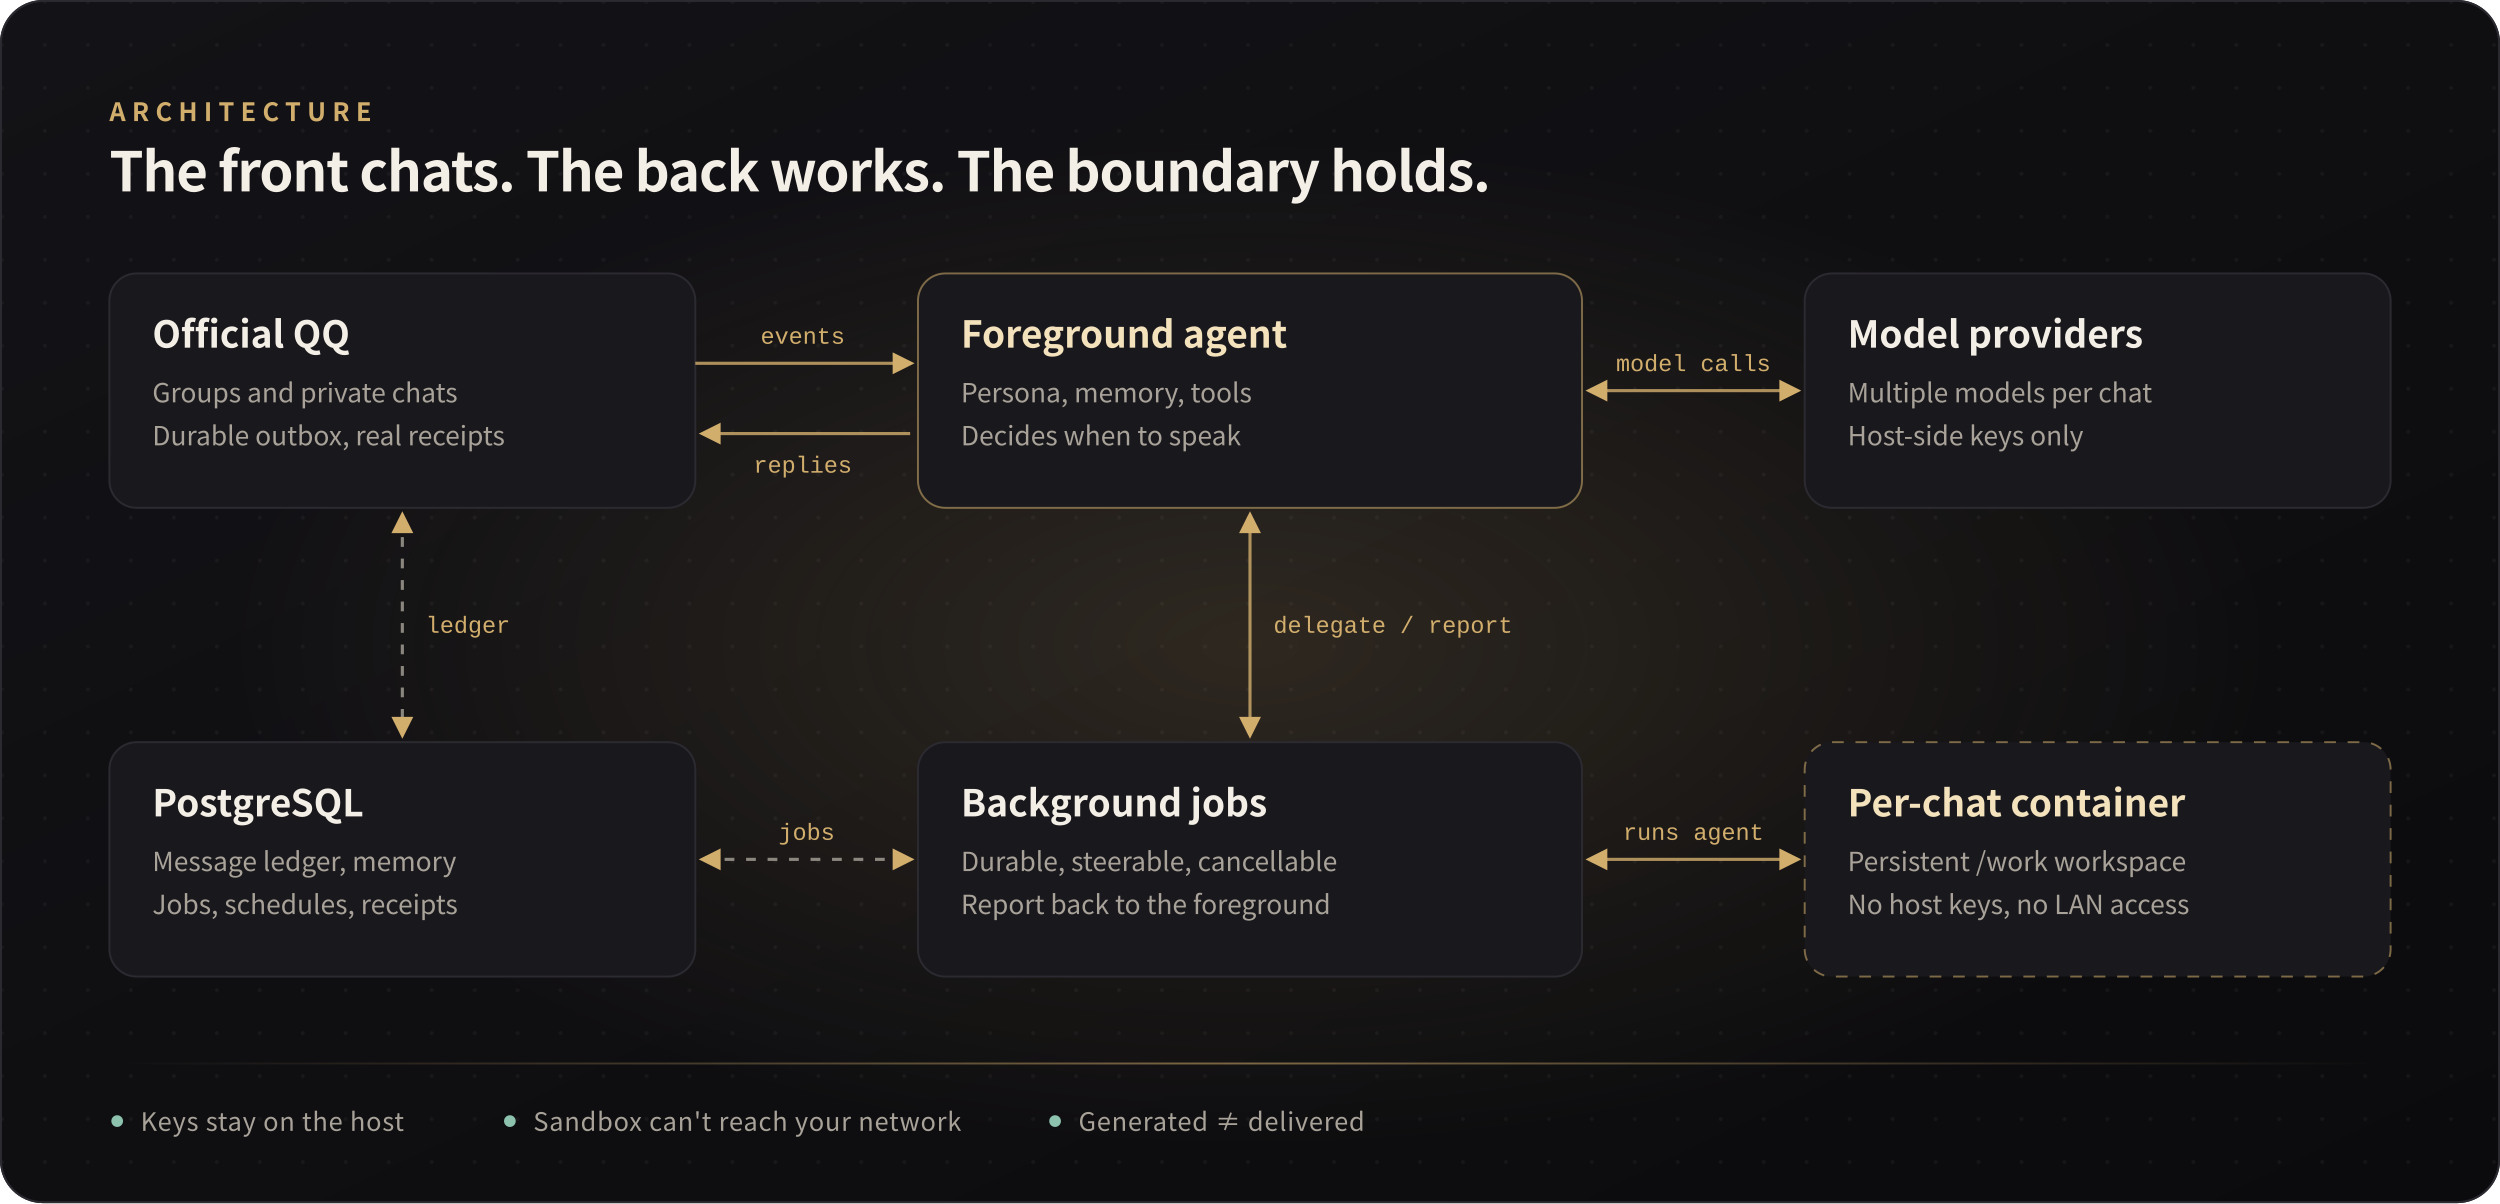
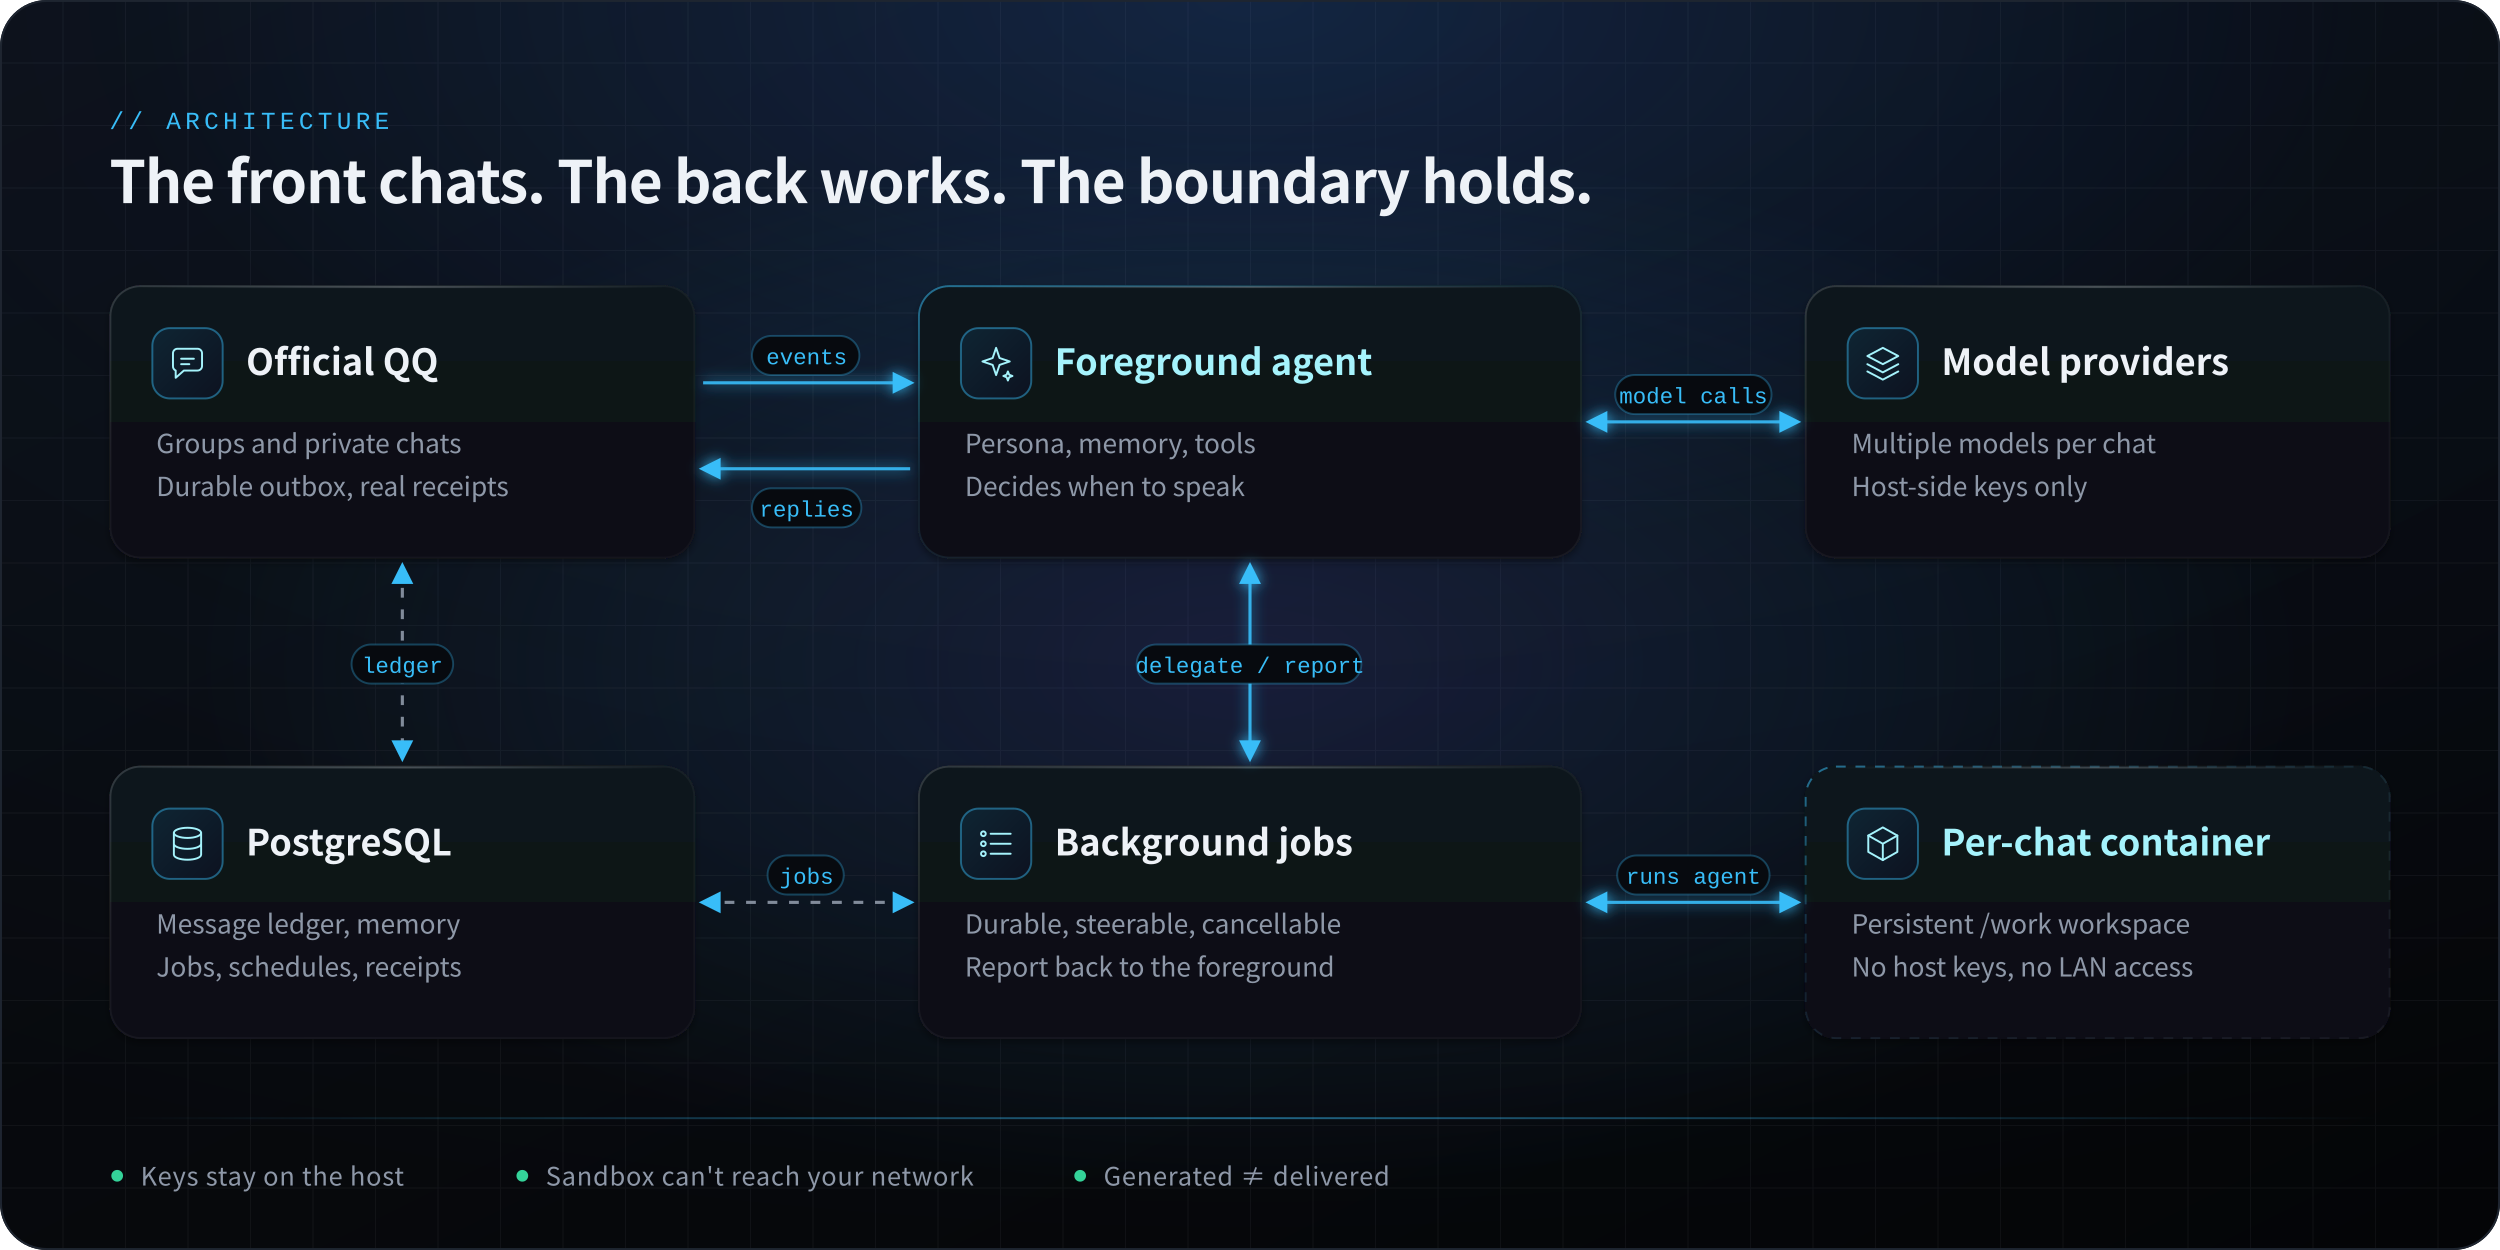
- <svg xmlns="http://www.w3.org/2000/svg" width="1280" height="616" viewBox="0 0 1280 616" role="img" aria-labelledby="t d">
+ <svg xmlns="http://www.w3.org/2000/svg" width="1280" height="640" viewBox="0 0 1280 640" role="img" aria-labelledby="t d">
  <defs>
    <linearGradient id="bg" x1="0" y1="0" x2="1" y2="1">
-       <stop stop-color="#131216" />
-       <stop offset="1" stop-color="#0B0B0D" />
-     </linearGradient>
-     <linearGradient id="gold" x1="0" y1="0" x2="1" y2="0">
-       <stop stop-color="#F3E2BC" />
-       <stop offset=".55" stop-color="#D2AE6D" />
-       <stop offset="1" stop-color="#A9824A" />
+       <stop stop-color="#0A0D12" />
+       <stop offset="1" stop-color="#040507" />
+     </linearGradient>
+     <linearGradient id="gold" x1="0" y1="0" x2="1" y2="1">
+       <stop stop-color="#A5F3FC" />
+       <stop offset=".55" stop-color="#38BDF8" />
+       <stop offset="1" stop-color="#6366F1" />
+     </linearGradient>
+     <linearGradient id="goldv" x1="0" y1="0" x2="0" y2="1">
+       <stop stop-color="#A5F3FC" />
+       <stop offset="1" stop-color="#38BDF8" />
+     </linearGradient>
+     <linearGradient id="face" x1="0" y1="0" x2="0" y2="1">
+       <stop stop-color="#11151C" />
+       <stop offset="1" stop-color="#0B0E13" />
+     </linearGradient>
+     <linearGradient id="edge" x1="0" y1="0" x2="1" y2="1">
+       <stop stop-color="#38BDF8" stop-opacity=".55" />
+       <stop offset=".35" stop-color="#38BDF8" stop-opacity=".12" />
+       <stop offset="1" stop-color="#EEF2F7" stop-opacity=".05" />
+     </linearGradient>
+     <linearGradient id="edgeq" x1="0" y1="0" x2="1" y2="1">
+       <stop stop-color="#EEF2F7" stop-opacity=".16" />
+       <stop offset=".4" stop-color="#EEF2F7" stop-opacity=".05" />
+       <stop offset="1" stop-color="#EEF2F7" stop-opacity=".03" />
+     </linearGradient>
+     <linearGradient id="sheen" x1="0" y1="0" x2="1" y2="0">
+       <stop stop-color="#EEF2F7" stop-opacity="0" />
+       <stop offset=".5" stop-color="#EEF2F7" stop-opacity=".22" />
+       <stop offset="1" stop-color="#EEF2F7" stop-opacity="0" />
    </linearGradient>
    <linearGradient id="hair" x1="0" y1="0" x2="1" y2="0">
-       <stop stop-color="#D2AE6D" stop-opacity="0" />
-       <stop offset=".5" stop-color="#D2AE6D" stop-opacity=".55" />
-       <stop offset="1" stop-color="#D2AE6D" stop-opacity="0" />
+       <stop stop-color="#38BDF8" stop-opacity="0" />
+       <stop offset=".5" stop-color="#38BDF8" stop-opacity=".5" />
+       <stop offset="1" stop-color="#38BDF8" stop-opacity="0" />
    </linearGradient>
    <radialGradient id="glow" cx=".5" cy=".5" r=".5">
-       <stop stop-color="#D2AE6D" stop-opacity=".16" />
-       <stop offset="1" stop-color="#D2AE6D" stop-opacity="0" />
+       <stop stop-color="#6366F1" stop-opacity=".16" />
+       <stop offset="1" stop-color="#38BDF8" stop-opacity="0" />
    </radialGradient>
    <radialGradient id="jglow" cx=".5" cy=".5" r=".5">
-       <stop stop-color="#8CC2AE" stop-opacity=".10" />
-       <stop offset="1" stop-color="#8CC2AE" stop-opacity="0" />
+       <stop stop-color="#34D399" stop-opacity=".10" />
+       <stop offset="1" stop-color="#34D399" stop-opacity="0" />
    </radialGradient>
-     <pattern id="dots" width="22" height="22" patternUnits="userSpaceOnUse">
-       <circle cx="1" cy="1" r="1" fill="#F4EFE6" fill-opacity=".045" />
+     <linearGradient id="iconbg" x1="0" y1="0" x2="1" y2="1">
+       <stop stop-color="#0E2533" />
+       <stop offset="1" stop-color="#0D1220" />
+     </linearGradient>
+     <pattern id="dots" width="32" height="32" patternUnits="userSpaceOnUse">
+       <path d="M32 0H0V32" fill="none" stroke="#EEF2F7" stroke-opacity=".045" />
    </pattern>
-     <clipPath id="card">
-       <rect width="1280" height="616" rx="22" />
+     <linearGradient id="silver" x1="0" y1="0" x2="0" y2="1">
+       <stop stop-color="#FFFFFF" />
+       <stop offset="1" stop-color="#8B95A5" />
+     </linearGradient>
+     <linearGradient id="beam" x1="0" y1="0" x2="1" y2="0">
+       <stop stop-color="#A5F3FC" stop-opacity="0" />
+       <stop offset=".5" stop-color="#A5F3FC" />
+       <stop offset="1" stop-color="#6366F1" stop-opacity="0" />
+     </linearGradient>
+     <radialGradient id="spot" cx=".5" cy="0" r="1">
+       <stop stop-color="#3B82F6" stop-opacity=".22" />
+       <stop offset=".45" stop-color="#3B82F6" stop-opacity=".05" />
+       <stop offset="1" stop-color="#3B82F6" stop-opacity="0" />
+     </radialGradient>
+     <linearGradient id="floorfade" x1="0" y1="0" x2="0" y2="1">
+       <stop stop-color="#fff" stop-opacity="0" />
+       <stop offset="1" stop-color="#fff" stop-opacity=".9" />
+     </linearGradient>
+     <mask id="floormask">
+       <rect width="100%" height="100%" fill="url(#floorfade)" />
+     </mask>
+     <filter id="neon" filterUnits="userSpaceOnUse" x="-200" y="-200" width="2000" height="1200">
+       <feGaussianBlur stdDeviation="3.5" result="b" />
+       <feMerge>
+         <feMergeNode in="b" />
+         <feMergeNode in="SourceGraphic" />
+       </feMerge>
+     </filter>
+     <filter id="lift" x="-30%" y="-30%" width="160%" height="190%">
+       <feDropShadow dx="0" dy="18" stdDeviation="18" flood-color="#000" flood-opacity=".6" />
+       <feDropShadow dx="0" dy="2" stdDeviation="2" flood-color="#000" flood-opacity=".35" />
+     </filter>
+     <filter id="soft" x="-30%" y="-30%" width="160%" height="190%">
+       <feDropShadow dx="0" dy="10" stdDeviation="12" flood-color="#000" flood-opacity=".5" />
+     </filter>
+     <marker id="ah" viewBox="0 0 10 10" refX="8" refY="5" markerWidth="7" markerHeight="7" orient="auto-start-reverse">
+       <path d="M0 0 L10 5 L0 10 z" fill="#38BDF8" />
+     </marker>
+     <clipPath id="frame">
+       <rect width="1280" height="640" rx="24" />
    </clipPath>
-     <marker id="ah" viewBox="0 0 10 10" refX="8" refY="5" markerWidth="7" markerHeight="7" orient="auto-start-reverse">
-       <path d="M0 0 L10 5 L0 10 z" fill="#D2AE6D" />
-     </marker>
  </defs>
-   <g clip-path="url(#card)">
-     <rect width="1280" height="616" fill="url(#bg)" />
-     <rect width="1280" height="616" fill="url(#dots)" />
-     <ellipse cx="640" cy="330" rx="520" ry="260" fill="url(#glow)" />
-     <text x="56" y="62" font-family="-apple-system, BlinkMacSystemFont, 'Segoe UI', 'Helvetica Neue', 'PingFang SC', 'Hiragino Sans GB', 'Microsoft YaHei', 'Noto Sans CJK SC', Arial, sans-serif" font-size="13" fill="#D2AE6D" font-weight="600" letter-spacing="3.2">ARCHITECTURE</text>
-     <text x="56" y="98" font-family="-apple-system, BlinkMacSystemFont, 'Segoe UI', 'Helvetica Neue', 'PingFang SC', 'Hiragino Sans GB', 'Microsoft YaHei', 'Noto Sans CJK SC', Arial, sans-serif" font-size="28" fill="#F4EFE6" font-weight="600" letter-spacing="-0.6">The front chats. The back works. The boundary holds.</text>
-     <rect x="56" y="140" width="300" height="120" rx="14" fill="#19181D" stroke="#2C2A31" stroke-opacity="1" />
-     <text x="78" y="178" font-family="-apple-system, BlinkMacSystemFont, 'Segoe UI', 'Helvetica Neue', 'PingFang SC', 'Hiragino Sans GB', 'Microsoft YaHei', 'Noto Sans CJK SC', Arial, sans-serif" font-size="19" fill="#F4EFE6" font-weight="600">Official QQ</text>
-     <text x="78" y="206" font-family="-apple-system, BlinkMacSystemFont, 'Segoe UI', 'Helvetica Neue', 'PingFang SC', 'Hiragino Sans GB', 'Microsoft YaHei', 'Noto Sans CJK SC', Arial, sans-serif" font-size="13.5" fill="#A8A299">Groups and private chats</text>
-     <text x="78" y="228" font-family="-apple-system, BlinkMacSystemFont, 'Segoe UI', 'Helvetica Neue', 'PingFang SC', 'Hiragino Sans GB', 'Microsoft YaHei', 'Noto Sans CJK SC', Arial, sans-serif" font-size="13.5" fill="#A8A299">Durable outbox, real receipts</text>
-     <rect x="470" y="140" width="340" height="120" rx="14" fill="#19181D" stroke="#D2AE6D" stroke-opacity=".55" />
-     <text x="492" y="178" font-family="-apple-system, BlinkMacSystemFont, 'Segoe UI', 'Helvetica Neue', 'PingFang SC', 'Hiragino Sans GB', 'Microsoft YaHei', 'Noto Sans CJK SC', Arial, sans-serif" font-size="19" fill="#F3E2BC" font-weight="600">Foreground agent</text>
-     <text x="492" y="206" font-family="-apple-system, BlinkMacSystemFont, 'Segoe UI', 'Helvetica Neue', 'PingFang SC', 'Hiragino Sans GB', 'Microsoft YaHei', 'Noto Sans CJK SC', Arial, sans-serif" font-size="13.5" fill="#A8A299">Persona, memory, tools</text>
-     <text x="492" y="228" font-family="-apple-system, BlinkMacSystemFont, 'Segoe UI', 'Helvetica Neue', 'PingFang SC', 'Hiragino Sans GB', 'Microsoft YaHei', 'Noto Sans CJK SC', Arial, sans-serif" font-size="13.5" fill="#A8A299">Decides when to speak</text>
-     <rect x="924" y="140" width="300" height="120" rx="14" fill="#19181D" stroke="#2C2A31" stroke-opacity="1" />
-     <text x="946" y="178" font-family="-apple-system, BlinkMacSystemFont, 'Segoe UI', 'Helvetica Neue', 'PingFang SC', 'Hiragino Sans GB', 'Microsoft YaHei', 'Noto Sans CJK SC', Arial, sans-serif" font-size="19" fill="#F4EFE6" font-weight="600">Model providers</text>
-     <text x="946" y="206" font-family="-apple-system, BlinkMacSystemFont, 'Segoe UI', 'Helvetica Neue', 'PingFang SC', 'Hiragino Sans GB', 'Microsoft YaHei', 'Noto Sans CJK SC', Arial, sans-serif" font-size="13.5" fill="#A8A299">Multiple models per chat</text>
-     <text x="946" y="228" font-family="-apple-system, BlinkMacSystemFont, 'Segoe UI', 'Helvetica Neue', 'PingFang SC', 'Hiragino Sans GB', 'Microsoft YaHei', 'Noto Sans CJK SC', Arial, sans-serif" font-size="13.5" fill="#A8A299">Host-side keys only</text>
-     <rect x="56" y="380" width="300" height="120" rx="14" fill="#19181D" stroke="#2C2A31" stroke-opacity="1" />
-     <text x="78" y="418" font-family="-apple-system, BlinkMacSystemFont, 'Segoe UI', 'Helvetica Neue', 'PingFang SC', 'Hiragino Sans GB', 'Microsoft YaHei', 'Noto Sans CJK SC', Arial, sans-serif" font-size="19" fill="#F4EFE6" font-weight="600">PostgreSQL</text>
-     <text x="78" y="446" font-family="-apple-system, BlinkMacSystemFont, 'Segoe UI', 'Helvetica Neue', 'PingFang SC', 'Hiragino Sans GB', 'Microsoft YaHei', 'Noto Sans CJK SC', Arial, sans-serif" font-size="13.5" fill="#A8A299">Message ledger, memory</text>
-     <text x="78" y="468" font-family="-apple-system, BlinkMacSystemFont, 'Segoe UI', 'Helvetica Neue', 'PingFang SC', 'Hiragino Sans GB', 'Microsoft YaHei', 'Noto Sans CJK SC', Arial, sans-serif" font-size="13.5" fill="#A8A299">Jobs, schedules, receipts</text>
-     <rect x="470" y="380" width="340" height="120" rx="14" fill="#19181D" stroke="#2C2A31" stroke-opacity="1" />
-     <text x="492" y="418" font-family="-apple-system, BlinkMacSystemFont, 'Segoe UI', 'Helvetica Neue', 'PingFang SC', 'Hiragino Sans GB', 'Microsoft YaHei', 'Noto Sans CJK SC', Arial, sans-serif" font-size="19" fill="#F4EFE6" font-weight="600">Background jobs</text>
-     <text x="492" y="446" font-family="-apple-system, BlinkMacSystemFont, 'Segoe UI', 'Helvetica Neue', 'PingFang SC', 'Hiragino Sans GB', 'Microsoft YaHei', 'Noto Sans CJK SC', Arial, sans-serif" font-size="13.5" fill="#A8A299">Durable, steerable, cancellable</text>
-     <text x="492" y="468" font-family="-apple-system, BlinkMacSystemFont, 'Segoe UI', 'Helvetica Neue', 'PingFang SC', 'Hiragino Sans GB', 'Microsoft YaHei', 'Noto Sans CJK SC', Arial, sans-serif" font-size="13.5" fill="#A8A299">Report back to the foreground</text>
-     <rect x="924" y="380" width="300" height="120" rx="14" fill="#19181D" stroke="#D2AE6D" stroke-opacity=".55" stroke-dasharray="6 6" />
-     <text x="946" y="418" font-family="-apple-system, BlinkMacSystemFont, 'Segoe UI', 'Helvetica Neue', 'PingFang SC', 'Hiragino Sans GB', 'Microsoft YaHei', 'Noto Sans CJK SC', Arial, sans-serif" font-size="19" fill="#F3E2BC" font-weight="600">Per-chat container</text>
-     <text x="946" y="446" font-family="-apple-system, BlinkMacSystemFont, 'Segoe UI', 'Helvetica Neue', 'PingFang SC', 'Hiragino Sans GB', 'Microsoft YaHei', 'Noto Sans CJK SC', Arial, sans-serif" font-size="13.5" fill="#A8A299">Persistent /work workspace</text>
-     <text x="946" y="468" font-family="-apple-system, BlinkMacSystemFont, 'Segoe UI', 'Helvetica Neue', 'PingFang SC', 'Hiragino Sans GB', 'Microsoft YaHei', 'Noto Sans CJK SC', Arial, sans-serif" font-size="13.5" fill="#A8A299">No host keys, no LAN access</text>
-     <path d="M356 186 L466 186" stroke="#D2AE6D" stroke-opacity=".8" stroke-width="1.6" fill="none" marker-end="url(#ah)" />
-     <text x="411" y="176" font-family="'SF Mono', SFMono-Regular, Menlo, Consolas, 'Liberation Mono', monospace" font-size="12" fill="#D2AE6D" text-anchor="middle">events</text>
-     <path d="M466 222 L360 222" stroke="#D2AE6D" stroke-opacity=".8" stroke-width="1.6" fill="none" marker-end="url(#ah)" />
-     <text x="411" y="242" font-family="'SF Mono', SFMono-Regular, Menlo, Consolas, 'Liberation Mono', monospace" font-size="12" fill="#D2AE6D" text-anchor="middle">replies</text>
-     <path d="M814 200 L920 200" stroke="#D2AE6D" stroke-opacity=".8" stroke-width="1.6" fill="none" marker-end="url(#ah)" marker-start="url(#ah)" />
-     <text x="867" y="190" font-family="'SF Mono', SFMono-Regular, Menlo, Consolas, 'Liberation Mono', monospace" font-size="12" fill="#D2AE6D" text-anchor="middle">model calls</text>
-     <path d="M640 264 L640 376" stroke="#D2AE6D" stroke-opacity=".8" stroke-width="1.6" fill="none" marker-end="url(#ah)" marker-start="url(#ah)" />
-     <text x="652" y="324" font-family="'SF Mono', SFMono-Regular, Menlo, Consolas, 'Liberation Mono', monospace" font-size="12" fill="#D2AE6D">delegate / report</text>
-     <path d="M814 440 L920 440" stroke="#D2AE6D" stroke-opacity=".8" stroke-width="1.6" fill="none" marker-end="url(#ah)" marker-start="url(#ah)" />
-     <text x="867" y="430" font-family="'SF Mono', SFMono-Regular, Menlo, Consolas, 'Liberation Mono', monospace" font-size="12" fill="#D2AE6D" text-anchor="middle">runs agent</text>
-     <path d="M360 440 L466 440" stroke="#A8A299" stroke-opacity=".8" stroke-width="1.6" fill="none" stroke-dasharray="5 6" marker-end="url(#ah)" marker-start="url(#ah)" />
-     <text x="413" y="430" font-family="'SF Mono', SFMono-Regular, Menlo, Consolas, 'Liberation Mono', monospace" font-size="12" fill="#D2AE6D" text-anchor="middle">jobs</text>
-     <path d="M206 264 L206 376" stroke="#A8A299" stroke-opacity=".8" stroke-width="1.6" fill="none" stroke-dasharray="5 6" marker-end="url(#ah)" marker-start="url(#ah)" />
-     <text x="218" y="324" font-family="'SF Mono', SFMono-Regular, Menlo, Consolas, 'Liberation Mono', monospace" font-size="12" fill="#D2AE6D">ledger</text>
-     <rect x="56" y="544" width="1168" height="1" fill="url(#hair)" />
-     <circle cx="60" cy="574" r="3" fill="#8CC2AE" />
-     <text x="72" y="579" font-family="-apple-system, BlinkMacSystemFont, 'Segoe UI', 'Helvetica Neue', 'PingFang SC', 'Hiragino Sans GB', 'Microsoft YaHei', 'Noto Sans CJK SC', Arial, sans-serif" font-size="13" fill="#A8A299" font-weight="500" letter-spacing="0.4">Keys stay on the host</text>
-     <circle cx="261.057" cy="574" r="3" fill="#8CC2AE" />
-     <text x="273.057" y="579" font-family="-apple-system, BlinkMacSystemFont, 'Segoe UI', 'Helvetica Neue', 'PingFang SC', 'Hiragino Sans GB', 'Microsoft YaHei', 'Noto Sans CJK SC', Arial, sans-serif" font-size="13" fill="#A8A299" font-weight="500" letter-spacing="0.4">Sandbox can't reach your network</text>
-     <circle cx="540.207" cy="574" r="3" fill="#8CC2AE" />
-     <text x="552.207" y="579" font-family="-apple-system, BlinkMacSystemFont, 'Segoe UI', 'Helvetica Neue', 'PingFang SC', 'Hiragino Sans GB', 'Microsoft YaHei', 'Noto Sans CJK SC', Arial, sans-serif" font-size="13" fill="#A8A299" font-weight="500" letter-spacing="0.4">Generated ≠ delivered</text>
+   <g clip-path="url(#frame)">
+     <rect width="1280" height="640" fill="url(#bg)" />
+     <rect width="1280" height="640" fill="url(#dots)" />
+     <rect width="1280" height="640" fill="url(#spot)" />
+     <ellipse cx="640" cy="340" rx="540" ry="270" fill="url(#glow)" />
+     <text x="56" y="66" font-family="'SF Mono', SFMono-Regular, Menlo, Consolas, 'Liberation Mono', monospace" font-size="12.5" fill="#38BDF8" font-weight="500" letter-spacing="2.2">// ARCHITECTURE</text>
+     <text x="56" y="104" font-family="-apple-system, BlinkMacSystemFont, 'Segoe UI', 'Helvetica Neue', 'PingFang SC', 'Hiragino Sans GB', 'Microsoft YaHei', 'Noto Sans CJK SC', Arial, sans-serif" font-size="30" fill="#EEF2F7" font-weight="600" letter-spacing="-0.6">The front chats. The back works. The boundary holds.</text>
+     <g filter="url(#lift)">
+       <rect x="56" y="146" width="300" height="140" rx="16" fill="url(#face)" />
+     </g>
+     <rect x="56.5" y="146.5" width="299" height="139" rx="15.5" fill="none" stroke="url(#edgeq)" />
+     <rect x="72" y="146.5" width="268" height="1" fill="url(#sheen)" />
+     <rect x="78" y="168" width="36" height="36" rx="9.0" fill="url(#iconbg)" stroke="#38BDF8" stroke-opacity=".45" />
+     <g transform="translate(84.84 174.84) scale(0.93)" fill="none" stroke="#A5F3FC" stroke-width="1.07" stroke-linecap="round" stroke-linejoin="round">
+       <path d="M4 6.5A2.5 2.5 0 0 1 6.5 4h11A2.5 2.5 0 0 1 20 6.5v7a2.5 2.5 0 0 1-2.5 2.5H10l-4.5 4v-4h0A2.5 2.5 0 0 1 4 13.5z" />
+       <path d="M8.5 9.5h7M8.5 12.5h4.5" />
+     </g>
+     <text x="126" y="192" font-family="-apple-system, BlinkMacSystemFont, 'Segoe UI', 'Helvetica Neue', 'PingFang SC', 'Hiragino Sans GB', 'Microsoft YaHei', 'Noto Sans CJK SC', Arial, sans-serif" font-size="18.5" fill="#EEF2F7" font-weight="600">Official QQ</text>
+     <text x="80" y="232" font-family="-apple-system, BlinkMacSystemFont, 'Segoe UI', 'Helvetica Neue', 'PingFang SC', 'Hiragino Sans GB', 'Microsoft YaHei', 'Noto Sans CJK SC', Arial, sans-serif" font-size="13.5" fill="#8E98A8">Groups and private chats</text>
+     <text x="80" y="254" font-family="-apple-system, BlinkMacSystemFont, 'Segoe UI', 'Helvetica Neue', 'PingFang SC', 'Hiragino Sans GB', 'Microsoft YaHei', 'Noto Sans CJK SC', Arial, sans-serif" font-size="13.5" fill="#8E98A8">Durable outbox, real receipts</text>
+     <g filter="url(#lift)">
+       <rect x="470" y="146" width="340" height="140" rx="16" fill="url(#face)" />
+     </g>
+     <rect x="470.5" y="146.5" width="339" height="139" rx="15.5" fill="none" stroke="url(#edge)" />
+     <rect x="486" y="146.5" width="308" height="1" fill="url(#sheen)" />
+     <rect x="492" y="168" width="36" height="36" rx="9.0" fill="url(#iconbg)" stroke="#38BDF8" stroke-opacity=".45" />
+     <g transform="translate(498.84 174.84) scale(0.93)" fill="none" stroke="#A5F3FC" stroke-width="1.07" stroke-linecap="round" stroke-linejoin="round">
+       <path d="M12 3.5l1.9 5.6 5.6 1.9-5.6 1.9L12 18.5l-1.9-5.6L4.5 11l5.6-1.9z" />
+       <path d="M18.5 16.5l.7 1.8 1.8.7-1.8.7-.7 1.8-.7-1.8-1.8-.7 1.8-.7z" />
+     </g>
+     <text x="540" y="192" font-family="-apple-system, BlinkMacSystemFont, 'Segoe UI', 'Helvetica Neue', 'PingFang SC', 'Hiragino Sans GB', 'Microsoft YaHei', 'Noto Sans CJK SC', Arial, sans-serif" font-size="18.5" fill="#A5F3FC" font-weight="600">Foreground agent</text>
+     <text x="494" y="232" font-family="-apple-system, BlinkMacSystemFont, 'Segoe UI', 'Helvetica Neue', 'PingFang SC', 'Hiragino Sans GB', 'Microsoft YaHei', 'Noto Sans CJK SC', Arial, sans-serif" font-size="13.5" fill="#8E98A8">Persona, memory, tools</text>
+     <text x="494" y="254" font-family="-apple-system, BlinkMacSystemFont, 'Segoe UI', 'Helvetica Neue', 'PingFang SC', 'Hiragino Sans GB', 'Microsoft YaHei', 'Noto Sans CJK SC', Arial, sans-serif" font-size="13.5" fill="#8E98A8">Decides when to speak</text>
+     <g filter="url(#lift)">
+       <rect x="924" y="146" width="300" height="140" rx="16" fill="url(#face)" />
+     </g>
+     <rect x="924.5" y="146.5" width="299" height="139" rx="15.5" fill="none" stroke="url(#edgeq)" />
+     <rect x="940" y="146.5" width="268" height="1" fill="url(#sheen)" />
+     <rect x="946" y="168" width="36" height="36" rx="9.0" fill="url(#iconbg)" stroke="#38BDF8" stroke-opacity=".45" />
+     <g transform="translate(952.84 174.84) scale(0.93)" fill="none" stroke="#A5F3FC" stroke-width="1.07" stroke-linecap="round" stroke-linejoin="round">
+       <path d="M12 3.5l8.5 4.5-8.5 4.5L3.5 8z" />
+       <path d="M3.5 12.5l8.5 4.5 8.5-4.5M3.5 16.5L12 21l8.5-4.5" />
+     </g>
+     <text x="994" y="192" font-family="-apple-system, BlinkMacSystemFont, 'Segoe UI', 'Helvetica Neue', 'PingFang SC', 'Hiragino Sans GB', 'Microsoft YaHei', 'Noto Sans CJK SC', Arial, sans-serif" font-size="18.5" fill="#EEF2F7" font-weight="600">Model providers</text>
+     <text x="948" y="232" font-family="-apple-system, BlinkMacSystemFont, 'Segoe UI', 'Helvetica Neue', 'PingFang SC', 'Hiragino Sans GB', 'Microsoft YaHei', 'Noto Sans CJK SC', Arial, sans-serif" font-size="13.5" fill="#8E98A8">Multiple models per chat</text>
+     <text x="948" y="254" font-family="-apple-system, BlinkMacSystemFont, 'Segoe UI', 'Helvetica Neue', 'PingFang SC', 'Hiragino Sans GB', 'Microsoft YaHei', 'Noto Sans CJK SC', Arial, sans-serif" font-size="13.5" fill="#8E98A8">Host-side keys only</text>
+     <g filter="url(#lift)">
+       <rect x="56" y="392" width="300" height="140" rx="16" fill="url(#face)" />
+     </g>
+     <rect x="56.5" y="392.5" width="299" height="139" rx="15.5" fill="none" stroke="url(#edgeq)" />
+     <rect x="72" y="392.5" width="268" height="1" fill="url(#sheen)" />
+     <rect x="78" y="414" width="36" height="36" rx="9.0" fill="url(#iconbg)" stroke="#38BDF8" stroke-opacity=".45" />
+     <g transform="translate(84.84 420.84) scale(0.93)" fill="none" stroke="#A5F3FC" stroke-width="1.07" stroke-linecap="round" stroke-linejoin="round">
+       <ellipse cx="12" cy="6" rx="7.5" ry="2.8" />
+       <path d="M4.5 6v12c0 1.6 3.4 2.8 7.5 2.8s7.5-1.2 7.5-2.8V6M4.5 12c0 1.6 3.4 2.8 7.5 2.8s7.5-1.2 7.5-2.8" />
+     </g>
+     <text x="126" y="438" font-family="-apple-system, BlinkMacSystemFont, 'Segoe UI', 'Helvetica Neue', 'PingFang SC', 'Hiragino Sans GB', 'Microsoft YaHei', 'Noto Sans CJK SC', Arial, sans-serif" font-size="18.5" fill="#EEF2F7" font-weight="600">PostgreSQL</text>
+     <text x="80" y="478" font-family="-apple-system, BlinkMacSystemFont, 'Segoe UI', 'Helvetica Neue', 'PingFang SC', 'Hiragino Sans GB', 'Microsoft YaHei', 'Noto Sans CJK SC', Arial, sans-serif" font-size="13.5" fill="#8E98A8">Message ledger, memory</text>
+     <text x="80" y="500" font-family="-apple-system, BlinkMacSystemFont, 'Segoe UI', 'Helvetica Neue', 'PingFang SC', 'Hiragino Sans GB', 'Microsoft YaHei', 'Noto Sans CJK SC', Arial, sans-serif" font-size="13.5" fill="#8E98A8">Jobs, schedules, receipts</text>
+     <g filter="url(#lift)">
+       <rect x="470" y="392" width="340" height="140" rx="16" fill="url(#face)" />
+     </g>
+     <rect x="470.5" y="392.5" width="339" height="139" rx="15.5" fill="none" stroke="url(#edgeq)" />
+     <rect x="486" y="392.5" width="308" height="1" fill="url(#sheen)" />
+     <rect x="492" y="414" width="36" height="36" rx="9.0" fill="url(#iconbg)" stroke="#38BDF8" stroke-opacity=".45" />
+     <g transform="translate(498.84 420.84) scale(0.93)" fill="none" stroke="#A5F3FC" stroke-width="1.07" stroke-linecap="round" stroke-linejoin="round">
+       <path d="M9 6.5h11M9 12h11M9 17.5h11" />
+       <circle cx="5" cy="6.5" r="1.3" />
+       <circle cx="5" cy="12" r="1.3" />
+       <circle cx="5" cy="17.5" r="1.3" />
+     </g>
+     <text x="540" y="438" font-family="-apple-system, BlinkMacSystemFont, 'Segoe UI', 'Helvetica Neue', 'PingFang SC', 'Hiragino Sans GB', 'Microsoft YaHei', 'Noto Sans CJK SC', Arial, sans-serif" font-size="18.5" fill="#EEF2F7" font-weight="600">Background jobs</text>
+     <text x="494" y="478" font-family="-apple-system, BlinkMacSystemFont, 'Segoe UI', 'Helvetica Neue', 'PingFang SC', 'Hiragino Sans GB', 'Microsoft YaHei', 'Noto Sans CJK SC', Arial, sans-serif" font-size="13.5" fill="#8E98A8">Durable, steerable, cancellable</text>
+     <text x="494" y="500" font-family="-apple-system, BlinkMacSystemFont, 'Segoe UI', 'Helvetica Neue', 'PingFang SC', 'Hiragino Sans GB', 'Microsoft YaHei', 'Noto Sans CJK SC', Arial, sans-serif" font-size="13.5" fill="#8E98A8">Report back to the foreground</text>
+     <g filter="url(#lift)">
+       <rect x="924" y="392" width="300" height="140" rx="16" fill="url(#face)" />
+     </g>
+     <rect x="924.5" y="392.5" width="299" height="139" rx="15.5" fill="none" stroke="url(#edge)" stroke-dasharray="5 5" />
+     <rect x="940" y="392.5" width="268" height="1" fill="url(#sheen)" />
+     <rect x="946" y="414" width="36" height="36" rx="9.0" fill="url(#iconbg)" stroke="#38BDF8" stroke-opacity=".45" />
+     <g transform="translate(952.84 420.84) scale(0.93)" fill="none" stroke="#A5F3FC" stroke-width="1.07" stroke-linecap="round" stroke-linejoin="round">
+       <path d="M12 3l8 4.5v9L12 21l-8-4.5v-9z" />
+       <path d="M4 7.5l8 4.5 8-4.5M12 12v9" />
+     </g>
+     <text x="994" y="438" font-family="-apple-system, BlinkMacSystemFont, 'Segoe UI', 'Helvetica Neue', 'PingFang SC', 'Hiragino Sans GB', 'Microsoft YaHei', 'Noto Sans CJK SC', Arial, sans-serif" font-size="18.5" fill="#A5F3FC" font-weight="600">Per-chat container</text>
+     <text x="948" y="478" font-family="-apple-system, BlinkMacSystemFont, 'Segoe UI', 'Helvetica Neue', 'PingFang SC', 'Hiragino Sans GB', 'Microsoft YaHei', 'Noto Sans CJK SC', Arial, sans-serif" font-size="13.5" fill="#8E98A8">Persistent /work workspace</text>
+     <text x="948" y="500" font-family="-apple-system, BlinkMacSystemFont, 'Segoe UI', 'Helvetica Neue', 'PingFang SC', 'Hiragino Sans GB', 'Microsoft YaHei', 'Noto Sans CJK SC', Arial, sans-serif" font-size="13.5" fill="#8E98A8">No host keys, no LAN access</text>
+     <path d="M360 196 L466 196" stroke="#38BDF8" stroke-opacity=".9" stroke-width="1.6" fill="none" marker-end="url(#ah)" filter="url(#neon)" />
+     <rect x="385" y="172" width="55" height="20" rx="10" fill="#070A0F" stroke="#38BDF8" stroke-opacity=".3" />
+     <text x="413" y="186.5" font-family="'SF Mono', SFMono-Regular, Menlo, Consolas, 'Liberation Mono', monospace" font-size="11.5" fill="#38BDF8" text-anchor="middle">events</text>
+     <path d="M466 240 L360 240" stroke="#38BDF8" stroke-opacity=".9" stroke-width="1.6" fill="none" marker-end="url(#ah)" filter="url(#neon)" />
+     <rect x="385" y="250" width="56" height="20" rx="10" fill="#070A0F" stroke="#38BDF8" stroke-opacity=".3" />
+     <text x="413" y="264.5" font-family="'SF Mono', SFMono-Regular, Menlo, Consolas, 'Liberation Mono', monospace" font-size="11.5" fill="#38BDF8" text-anchor="middle">replies</text>
+     <path d="M814 216 L920 216" stroke="#38BDF8" stroke-opacity=".9" stroke-width="1.6" fill="none" marker-end="url(#ah)" marker-start="url(#ah)" filter="url(#neon)" />
+     <rect x="827" y="192" width="80" height="20" rx="10" fill="#070A0F" stroke="#38BDF8" stroke-opacity=".3" />
+     <text x="867" y="206.5" font-family="'SF Mono', SFMono-Regular, Menlo, Consolas, 'Liberation Mono', monospace" font-size="11.5" fill="#38BDF8" text-anchor="middle">model calls</text>
+     <path d="M640 290 L640 388" stroke="#38BDF8" stroke-opacity=".9" stroke-width="1.6" fill="none" marker-end="url(#ah)" marker-start="url(#ah)" filter="url(#neon)" />
+     <rect x="582" y="330" width="115" height="20" rx="10" fill="#070A0F" stroke="#38BDF8" stroke-opacity=".3" />
+     <text x="640" y="344.5" font-family="'SF Mono', SFMono-Regular, Menlo, Consolas, 'Liberation Mono', monospace" font-size="11.5" fill="#38BDF8" text-anchor="middle">delegate / report</text>
+     <path d="M814 462 L920 462" stroke="#38BDF8" stroke-opacity=".9" stroke-width="1.6" fill="none" marker-end="url(#ah)" marker-start="url(#ah)" filter="url(#neon)" />
+     <rect x="828" y="438" width="78" height="20" rx="10" fill="#070A0F" stroke="#38BDF8" stroke-opacity=".3" />
+     <text x="867" y="452.5" font-family="'SF Mono', SFMono-Regular, Menlo, Consolas, 'Liberation Mono', monospace" font-size="11.5" fill="#38BDF8" text-anchor="middle">runs agent</text>
+     <path d="M360 462 L466 462" stroke="#8E98A8" stroke-opacity=".9" stroke-width="1.6" fill="none" stroke-dasharray="5 6" marker-end="url(#ah)" marker-start="url(#ah)" />
+     <rect x="393" y="438" width="39" height="20" rx="10" fill="#070A0F" stroke="#38BDF8" stroke-opacity=".3" />
+     <text x="413" y="452.5" font-family="'SF Mono', SFMono-Regular, Menlo, Consolas, 'Liberation Mono', monospace" font-size="11.5" fill="#38BDF8" text-anchor="middle">jobs</text>
+     <path d="M206 290 L206 388" stroke="#8E98A8" stroke-opacity=".9" stroke-width="1.6" fill="none" stroke-dasharray="5 6" marker-end="url(#ah)" marker-start="url(#ah)" />
+     <rect x="180" y="330" width="52" height="20" rx="10" fill="#070A0F" stroke="#38BDF8" stroke-opacity=".3" />
+     <text x="206" y="344.5" font-family="'SF Mono', SFMono-Regular, Menlo, Consolas, 'Liberation Mono', monospace" font-size="11.5" fill="#38BDF8" text-anchor="middle">ledger</text>
+     <rect x="56" y="572" width="1168" height="1" fill="url(#hair)" />
+     <circle cx="60" cy="602" r="3" fill="#34D399" />
+     <text x="72" y="607" font-family="-apple-system, BlinkMacSystemFont, 'Segoe UI', 'Helvetica Neue', 'PingFang SC', 'Hiragino Sans GB', 'Microsoft YaHei', 'Noto Sans CJK SC', Arial, sans-serif" font-size="13" fill="#8E98A8" font-weight="500" letter-spacing="0.4">Keys stay on the host</text>
+     <circle cx="267.429" cy="602" r="3" fill="#34D399" />
+     <text x="279.429" y="607" font-family="-apple-system, BlinkMacSystemFont, 'Segoe UI', 'Helvetica Neue', 'PingFang SC', 'Hiragino Sans GB', 'Microsoft YaHei', 'Noto Sans CJK SC', Arial, sans-serif" font-size="13" fill="#8E98A8" font-weight="500" letter-spacing="0.4">Sandbox can't reach your network</text>
+     <circle cx="553.043" cy="602" r="3" fill="#34D399" />
+     <text x="565.043" y="607" font-family="-apple-system, BlinkMacSystemFont, 'Segoe UI', 'Helvetica Neue', 'PingFang SC', 'Hiragino Sans GB', 'Microsoft YaHei', 'Noto Sans CJK SC', Arial, sans-serif" font-size="13" fill="#8E98A8" font-weight="500" letter-spacing="0.4">Generated ≠ delivered</text>
  </g>
-   <rect x=".5" y=".5" width="1279" height="615" rx="21.5" fill="none" stroke="#2C2A31" />
+   <rect x=".5" y=".5" width="1279" height="639" rx="23.5" fill="none" stroke="#1E2530" />
</svg>
